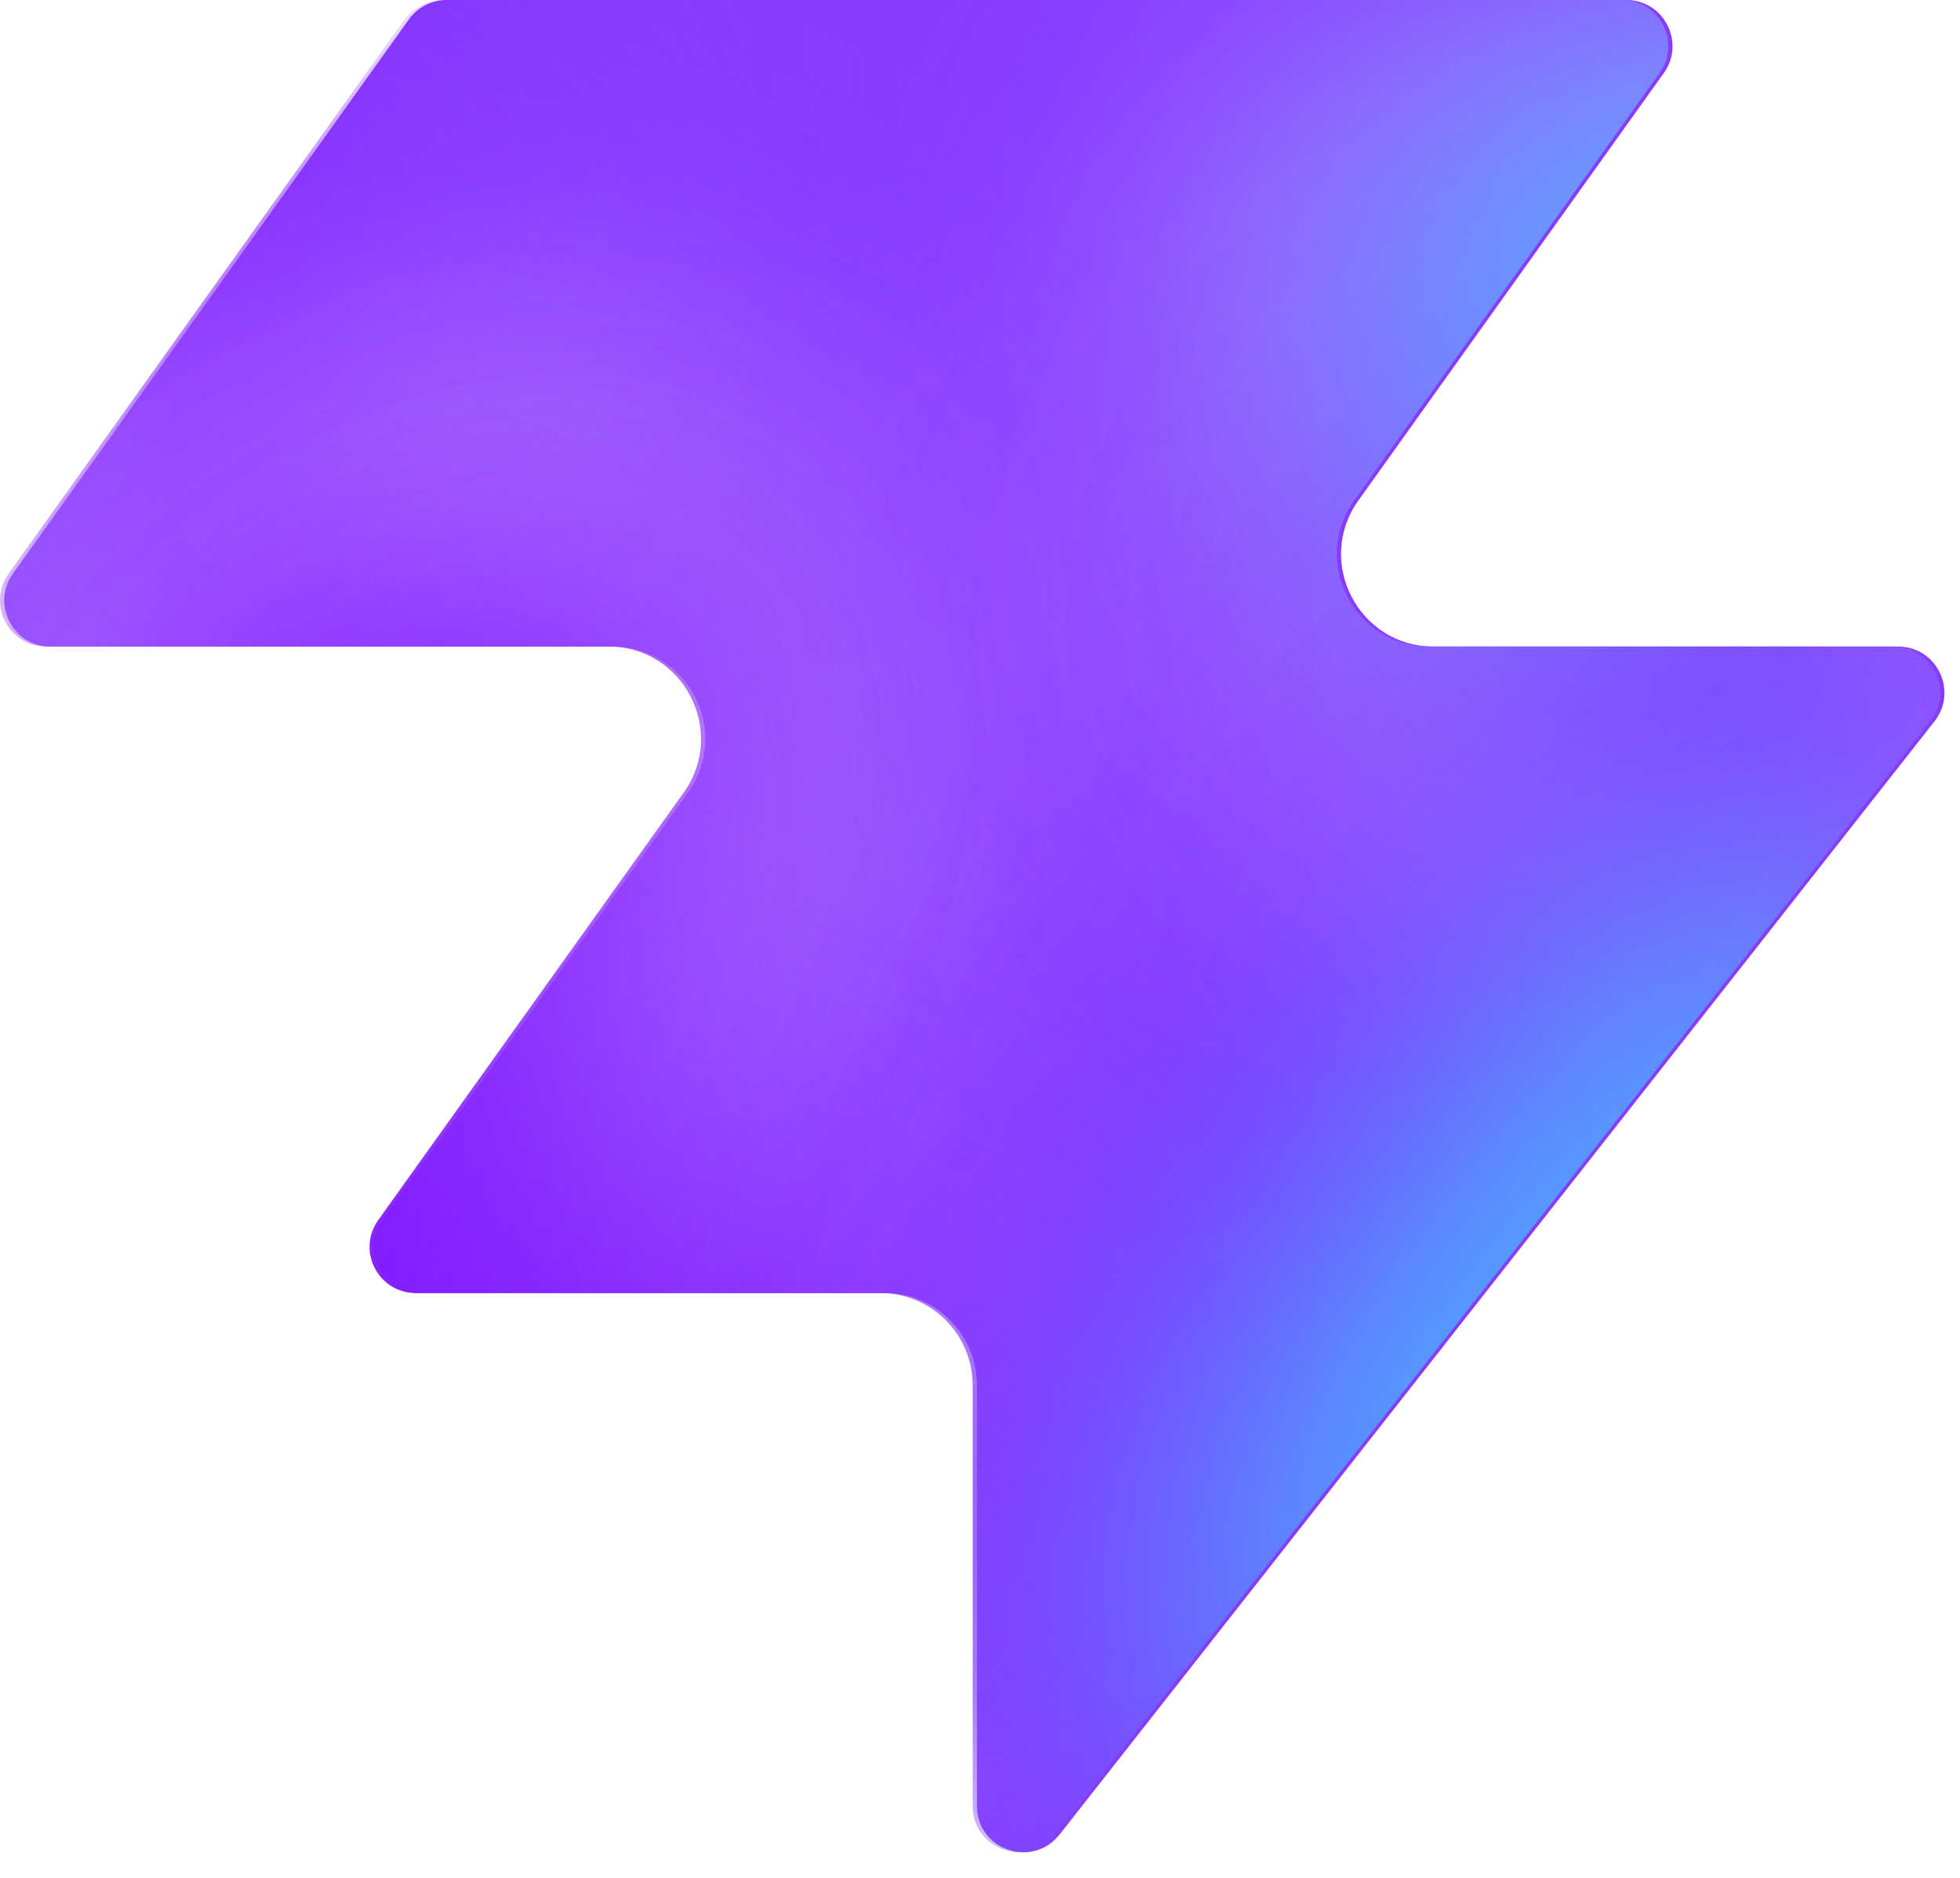
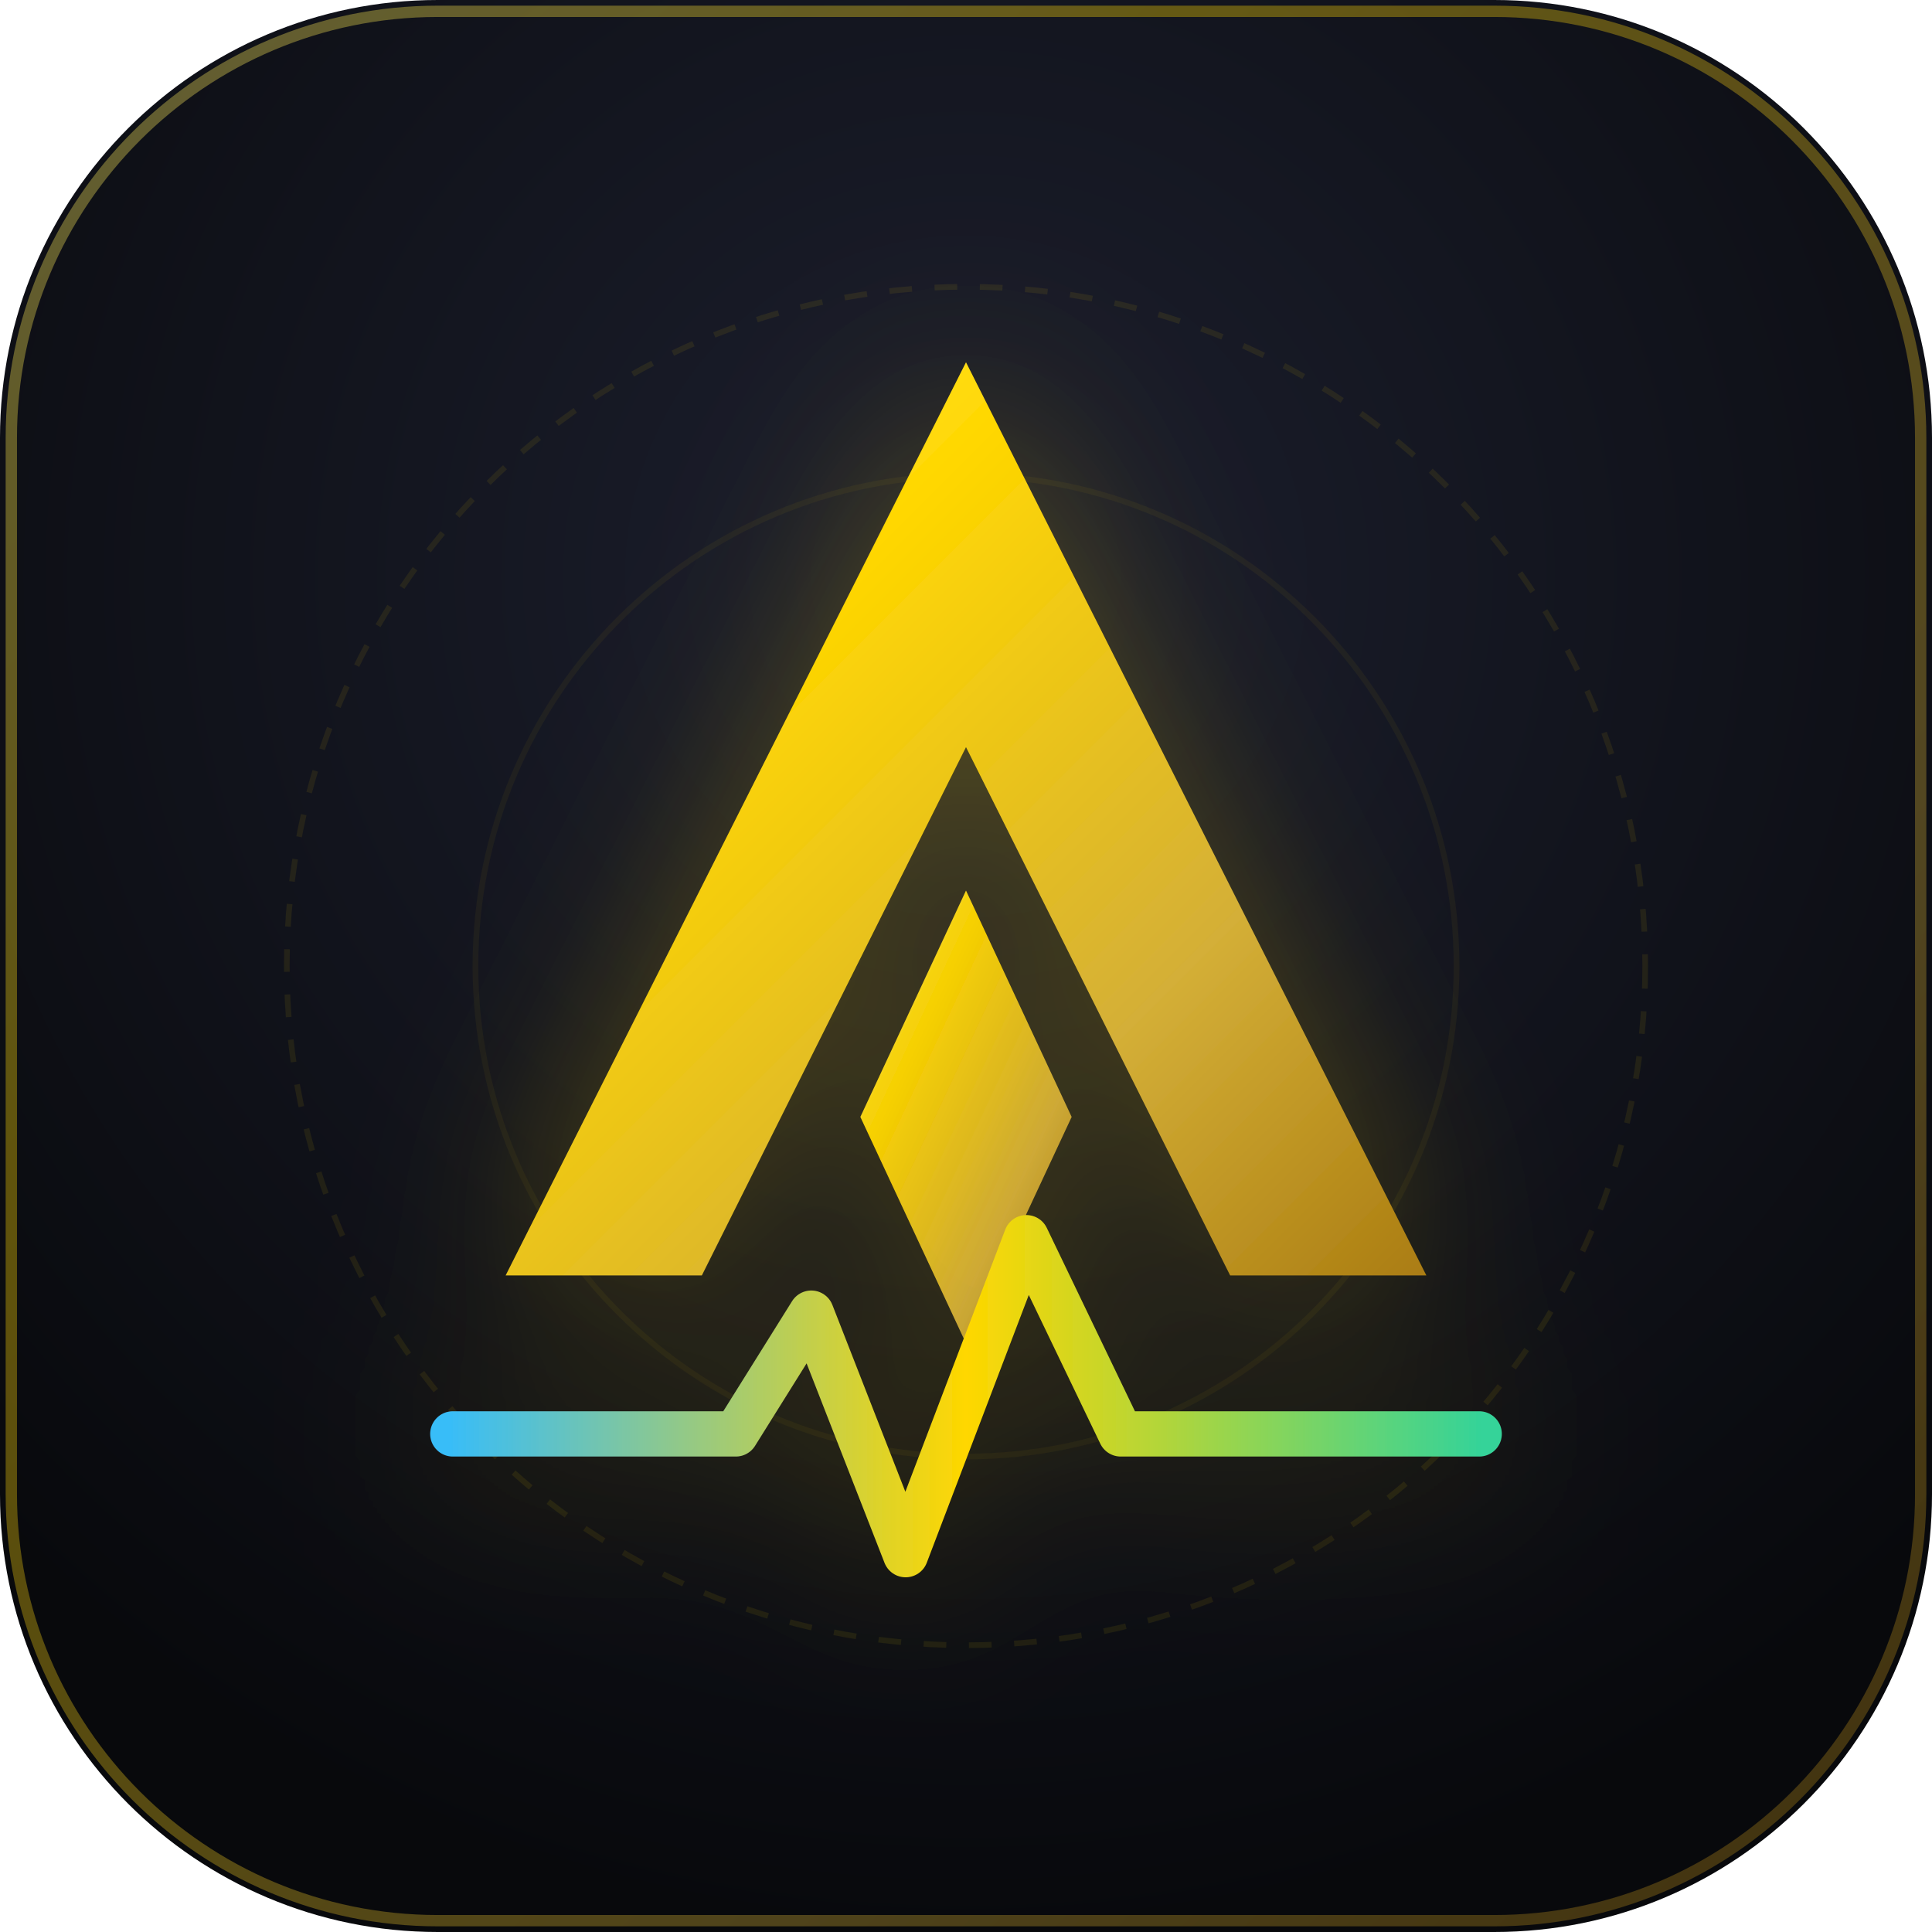
- <svg xmlns="http://www.w3.org/2000/svg" width="48" height="46" fill="none" viewBox="0 0 48 46">
-   <path fill="#863bff" d="M25.946 44.938c-.664.845-2.021.375-2.021-.698V33.937a2.26 2.26 0 0 0-2.262-2.262H10.287c-.92 0-1.456-1.04-.92-1.788l7.48-10.471c1.07-1.497 0-3.578-1.842-3.578H1.237c-.92 0-1.456-1.04-.92-1.788L10.013.474c.214-.297.556-.474.92-.474h28.894c.92 0 1.456 1.04.92 1.788l-7.48 10.471c-1.07 1.498 0 3.579 1.842 3.579h11.377c.943 0 1.473 1.088.89 1.83L25.947 44.94z" style="fill:#863bff;fill:color(display-p3 .525 .23 1);fill-opacity:1" />
-   <mask id="a" width="48" height="46" x="0" y="0" maskUnits="userSpaceOnUse" style="mask-type:alpha">
-     <path fill="#000" d="M25.842 44.938c-.664.844-2.021.375-2.021-.698V33.937a2.26 2.26 0 0 0-2.262-2.262H10.183c-.92 0-1.456-1.04-.92-1.788l7.48-10.471c1.07-1.498 0-3.579-1.842-3.579H1.133c-.92 0-1.456-1.04-.92-1.787L9.91.473c.214-.297.556-.474.92-.474h28.894c.92 0 1.456 1.04.92 1.788l-7.48 10.471c-1.07 1.498 0 3.578 1.842 3.578h11.377c.943 0 1.473 1.088.89 1.832L25.843 44.94z" style="fill:#000;fill-opacity:1" />
-   </mask>
-   <g mask="url(#a)">
-     <g filter="url(#b)">
-       <ellipse cx="5.508" cy="14.704" fill="#ede6ff" rx="5.508" ry="14.704" style="fill:#ede6ff;fill:color(display-p3 .927 .903 1);fill-opacity:1" transform="matrix(.00324 1 1 -.00324 -4.47 31.516)" />
-     </g>
-     <g filter="url(#c)">
-       <ellipse cx="10.399" cy="29.851" fill="#ede6ff" rx="10.399" ry="29.851" style="fill:#ede6ff;fill:color(display-p3 .927 .903 1);fill-opacity:1" transform="matrix(.00324 1 1 -.00324 -39.328 7.883)" />
-     </g>
-     <g filter="url(#d)">
-       <ellipse cx="5.508" cy="30.487" fill="#7e14ff" rx="5.508" ry="30.487" style="fill:#7e14ff;fill:color(display-p3 .492 .077 1);fill-opacity:1" transform="rotate(89.814 -25.913 -14.639)scale(1 -1)" />
-     </g>
-     <g filter="url(#e)">
-       <ellipse cx="5.508" cy="30.599" fill="#7e14ff" rx="5.508" ry="30.599" style="fill:#7e14ff;fill:color(display-p3 .492 .077 1);fill-opacity:1" transform="rotate(89.814 -32.644 -3.334)scale(1 -1)" />
-     </g>
-     <g filter="url(#f)">
-       <ellipse cx="5.508" cy="30.599" fill="#7e14ff" rx="5.508" ry="30.599" style="fill:#7e14ff;fill:color(display-p3 .492 .077 1);fill-opacity:1" transform="matrix(.00324 1 1 -.00324 -34.34 30.47)" />
-     </g>
-     <g filter="url(#g)">
-       <ellipse cx="14.072" cy="22.078" fill="#ede6ff" rx="14.072" ry="22.078" style="fill:#ede6ff;fill:color(display-p3 .927 .903 1);fill-opacity:1" transform="rotate(93.35 24.506 48.493)scale(-1 1)" />
-     </g>
-     <g filter="url(#h)">
-       <ellipse cx="3.47" cy="21.501" fill="#7e14ff" rx="3.47" ry="21.501" style="fill:#7e14ff;fill:color(display-p3 .492 .077 1);fill-opacity:1" transform="rotate(89.009 28.708 47.59)scale(-1 1)" />
-     </g>
-     <g filter="url(#i)">
-       <ellipse cx="3.47" cy="21.501" fill="#7e14ff" rx="3.47" ry="21.501" style="fill:#7e14ff;fill:color(display-p3 .492 .077 1);fill-opacity:1" transform="rotate(89.009 28.708 47.59)scale(-1 1)" />
-     </g>
-     <g filter="url(#j)">
-       <ellipse cx=".387" cy="8.972" fill="#7e14ff" rx="4.407" ry="29.108" style="fill:#7e14ff;fill:color(display-p3 .492 .077 1);fill-opacity:1" transform="rotate(39.51 .387 8.972)" />
-     </g>
-     <g filter="url(#k)">
-       <ellipse cx="47.523" cy="-6.092" fill="#7e14ff" rx="4.407" ry="29.108" style="fill:#7e14ff;fill:color(display-p3 .492 .077 1);fill-opacity:1" transform="rotate(37.892 47.523 -6.092)" />
-     </g>
-     <g filter="url(#l)">
-       <ellipse cx="41.412" cy="6.333" fill="#47bfff" rx="5.971" ry="9.665" style="fill:#47bfff;fill:color(display-p3 .28 .748 1);fill-opacity:1" transform="rotate(37.892 41.412 6.333)" />
-     </g>
-     <g filter="url(#m)">
-       <ellipse cx="-1.879" cy="38.332" fill="#7e14ff" rx="4.407" ry="29.108" style="fill:#7e14ff;fill:color(display-p3 .492 .077 1);fill-opacity:1" transform="rotate(37.892 -1.88 38.332)" />
-     </g>
-     <g filter="url(#n)">
-       <ellipse cx="-1.879" cy="38.332" fill="#7e14ff" rx="4.407" ry="29.108" style="fill:#7e14ff;fill:color(display-p3 .492 .077 1);fill-opacity:1" transform="rotate(37.892 -1.88 38.332)" />
-     </g>
-     <g filter="url(#o)">
-       <ellipse cx="35.651" cy="29.907" fill="#7e14ff" rx="4.407" ry="29.108" style="fill:#7e14ff;fill:color(display-p3 .492 .077 1);fill-opacity:1" transform="rotate(37.892 35.651 29.907)" />
-     </g>
-     <g filter="url(#p)">
-       <ellipse cx="38.418" cy="32.4" fill="#47bfff" rx="5.971" ry="15.297" style="fill:#47bfff;fill:color(display-p3 .28 .748 1);fill-opacity:1" transform="rotate(37.892 38.418 32.4)" />
-     </g>
-   </g>
+ <svg xmlns="http://www.w3.org/2000/svg" viewBox="0 0 512 512" width="100%" height="100%">
  <defs>
-     <filter id="b" width="60.045" height="41.654" x="-19.77" y="16.149" color-interpolation-filters="sRGB" filterUnits="userSpaceOnUse">
-       <feFlood flood-opacity="0" result="BackgroundImageFix" />
-       <feBlend in="SourceGraphic" in2="BackgroundImageFix" result="shape" />
-       <feGaussianBlur result="effect1_foregroundBlur_2002_17158" stdDeviation="7.659" />
-     </filter>
-     <filter id="c" width="90.34" height="51.437" x="-54.613" y="-7.533" color-interpolation-filters="sRGB" filterUnits="userSpaceOnUse">
-       <feFlood flood-opacity="0" result="BackgroundImageFix" />
-       <feBlend in="SourceGraphic" in2="BackgroundImageFix" result="shape" />
-       <feGaussianBlur result="effect1_foregroundBlur_2002_17158" stdDeviation="7.659" />
-     </filter>
-     <filter id="d" width="79.355" height="29.4" x="-49.64" y="2.03" color-interpolation-filters="sRGB" filterUnits="userSpaceOnUse">
-       <feFlood flood-opacity="0" result="BackgroundImageFix" />
-       <feBlend in="SourceGraphic" in2="BackgroundImageFix" result="shape" />
-       <feGaussianBlur result="effect1_foregroundBlur_2002_17158" stdDeviation="4.596" />
-     </filter>
-     <filter id="e" width="79.579" height="29.4" x="-45.045" y="20.029" color-interpolation-filters="sRGB" filterUnits="userSpaceOnUse">
-       <feFlood flood-opacity="0" result="BackgroundImageFix" />
-       <feBlend in="SourceGraphic" in2="BackgroundImageFix" result="shape" />
-       <feGaussianBlur result="effect1_foregroundBlur_2002_17158" stdDeviation="4.596" />
-     </filter>
-     <filter id="f" width="79.579" height="29.4" x="-43.513" y="21.178" color-interpolation-filters="sRGB" filterUnits="userSpaceOnUse">
-       <feFlood flood-opacity="0" result="BackgroundImageFix" />
-       <feBlend in="SourceGraphic" in2="BackgroundImageFix" result="shape" />
-       <feGaussianBlur result="effect1_foregroundBlur_2002_17158" stdDeviation="4.596" />
-     </filter>
-     <filter id="g" width="74.749" height="58.852" x="15.756" y="-17.901" color-interpolation-filters="sRGB" filterUnits="userSpaceOnUse">
-       <feFlood flood-opacity="0" result="BackgroundImageFix" />
-       <feBlend in="SourceGraphic" in2="BackgroundImageFix" result="shape" />
-       <feGaussianBlur result="effect1_foregroundBlur_2002_17158" stdDeviation="7.659" />
-     </filter>
-     <filter id="h" width="61.377" height="25.362" x="23.548" y="2.284" color-interpolation-filters="sRGB" filterUnits="userSpaceOnUse">
-       <feFlood flood-opacity="0" result="BackgroundImageFix" />
-       <feBlend in="SourceGraphic" in2="BackgroundImageFix" result="shape" />
-       <feGaussianBlur result="effect1_foregroundBlur_2002_17158" stdDeviation="4.596" />
-     </filter>
-     <filter id="i" width="61.377" height="25.362" x="23.548" y="2.284" color-interpolation-filters="sRGB" filterUnits="userSpaceOnUse">
-       <feFlood flood-opacity="0" result="BackgroundImageFix" />
-       <feBlend in="SourceGraphic" in2="BackgroundImageFix" result="shape" />
-       <feGaussianBlur result="effect1_foregroundBlur_2002_17158" stdDeviation="4.596" />
-     </filter>
-     <filter id="j" width="56.045" height="63.649" x="-27.636" y="-22.853" color-interpolation-filters="sRGB" filterUnits="userSpaceOnUse">
-       <feFlood flood-opacity="0" result="BackgroundImageFix" />
-       <feBlend in="SourceGraphic" in2="BackgroundImageFix" result="shape" />
-       <feGaussianBlur result="effect1_foregroundBlur_2002_17158" stdDeviation="4.596" />
-     </filter>
-     <filter id="k" width="54.814" height="64.646" x="20.116" y="-38.415" color-interpolation-filters="sRGB" filterUnits="userSpaceOnUse">
-       <feFlood flood-opacity="0" result="BackgroundImageFix" />
-       <feBlend in="SourceGraphic" in2="BackgroundImageFix" result="shape" />
-       <feGaussianBlur result="effect1_foregroundBlur_2002_17158" stdDeviation="4.596" />
-     </filter>
-     <filter id="l" width="33.541" height="35.313" x="24.641" y="-11.323" color-interpolation-filters="sRGB" filterUnits="userSpaceOnUse">
-       <feFlood flood-opacity="0" result="BackgroundImageFix" />
-       <feBlend in="SourceGraphic" in2="BackgroundImageFix" result="shape" />
-       <feGaussianBlur result="effect1_foregroundBlur_2002_17158" stdDeviation="4.596" />
-     </filter>
-     <filter id="m" width="54.814" height="64.646" x="-29.286" y="6.009" color-interpolation-filters="sRGB" filterUnits="userSpaceOnUse">
-       <feFlood flood-opacity="0" result="BackgroundImageFix" />
-       <feBlend in="SourceGraphic" in2="BackgroundImageFix" result="shape" />
-       <feGaussianBlur result="effect1_foregroundBlur_2002_17158" stdDeviation="4.596" />
-     </filter>
-     <filter id="n" width="54.814" height="64.646" x="-29.286" y="6.009" color-interpolation-filters="sRGB" filterUnits="userSpaceOnUse">
-       <feFlood flood-opacity="0" result="BackgroundImageFix" />
-       <feBlend in="SourceGraphic" in2="BackgroundImageFix" result="shape" />
-       <feGaussianBlur result="effect1_foregroundBlur_2002_17158" stdDeviation="4.596" />
-     </filter>
-     <filter id="o" width="54.814" height="64.646" x="8.244" y="-2.416" color-interpolation-filters="sRGB" filterUnits="userSpaceOnUse">
-       <feFlood flood-opacity="0" result="BackgroundImageFix" />
-       <feBlend in="SourceGraphic" in2="BackgroundImageFix" result="shape" />
-       <feGaussianBlur result="effect1_foregroundBlur_2002_17158" stdDeviation="4.596" />
-     </filter>
-     <filter id="p" width="39.409" height="43.623" x="18.713" y="10.588" color-interpolation-filters="sRGB" filterUnits="userSpaceOnUse">
-       <feFlood flood-opacity="0" result="BackgroundImageFix" />
-       <feBlend in="SourceGraphic" in2="BackgroundImageFix" result="shape" />
-       <feGaussianBlur result="effect1_foregroundBlur_2002_17158" stdDeviation="4.596" />
+     <radialGradient id="bgGlow" cx="50%" cy="30%" r="70%">
+       <stop offset="0%" stop-color="#1c1f2e" />
+       <stop offset="100%" stop-color="#08090c" />
+     </radialGradient>
+     <linearGradient id="goldMetallic" x1="0%" y1="0%" x2="100%" y2="100%">
+       <stop offset="0%" stop-color="#fff275" />
+       <stop offset="30%" stop-color="#ffd700" />
+       <stop offset="70%" stop-color="#d4af37" />
+       <stop offset="100%" stop-color="#aa7c11" />
+     </linearGradient>
+     <linearGradient id="vitalityGlow" x1="0%" y1="0%" x2="100%" y2="0%">
+       <stop offset="0%" stop-color="#38bdf8" />
+       <stop offset="50%" stop-color="#ffd700" />
+       <stop offset="100%" stop-color="#34d399" />
+     </linearGradient>
+     <filter id="iconShadow" x="-20%" y="-20%" width="140%" height="140%">
+       <feDropShadow dx="0" dy="12" stdDeviation="16" flood-color="#000000" flood-opacity="0.8" />
+       <feDropShadow dx="0" dy="0" stdDeviation="24" flood-color="#ffd700" flood-opacity="0.25" />
    </filter>
  </defs>
+   <rect width="512" height="512" rx="116" fill="url(#bgGlow)" />
+   <rect width="506" height="506" x="3" y="3" rx="113" fill="none" stroke="url(#goldMetallic)" stroke-width="3" stroke-opacity="0.35" />
+   <circle cx="256" cy="256" r="180" fill="none" stroke="rgba(255, 215, 0, 0.08)" stroke-width="1.5" stroke-dasharray="6 6" />
+   <circle cx="256" cy="256" r="130" fill="none" stroke="rgba(255, 215, 0, 0.05)" stroke-width="1.5" />
+   <g filter="url(#iconShadow)">
+     <path d="M 256 96               L 378 338               L 326 338               L 256 198               L 186 338               L 134 338               Z" fill="url(#goldMetallic)" />
+     <polygon points="256,236 284,296 256,356 228,296" fill="url(#goldMetallic)" opacity="0.95" />
+     <path d="M 120 380               L 195 380               L 215 348               L 240 412               L 272 328               L 297 380               L 392 380" fill="none" stroke="url(#vitalityGlow)" stroke-width="12" stroke-linecap="round" stroke-linejoin="round" />
+   </g>
</svg>
